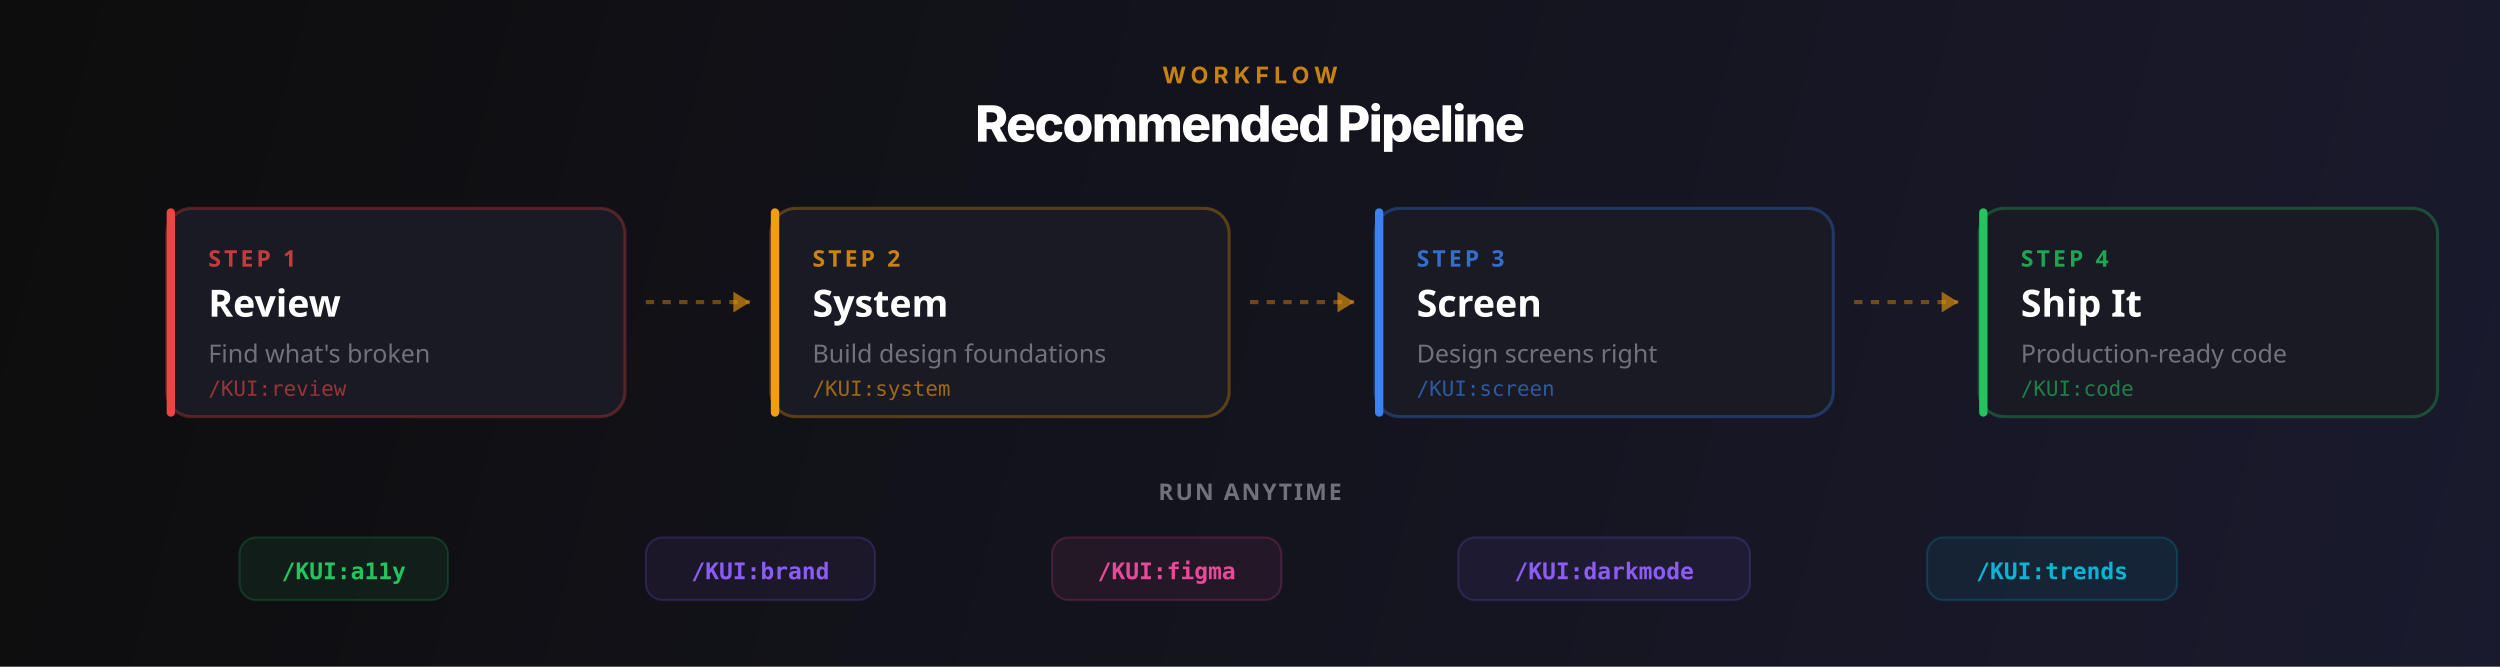
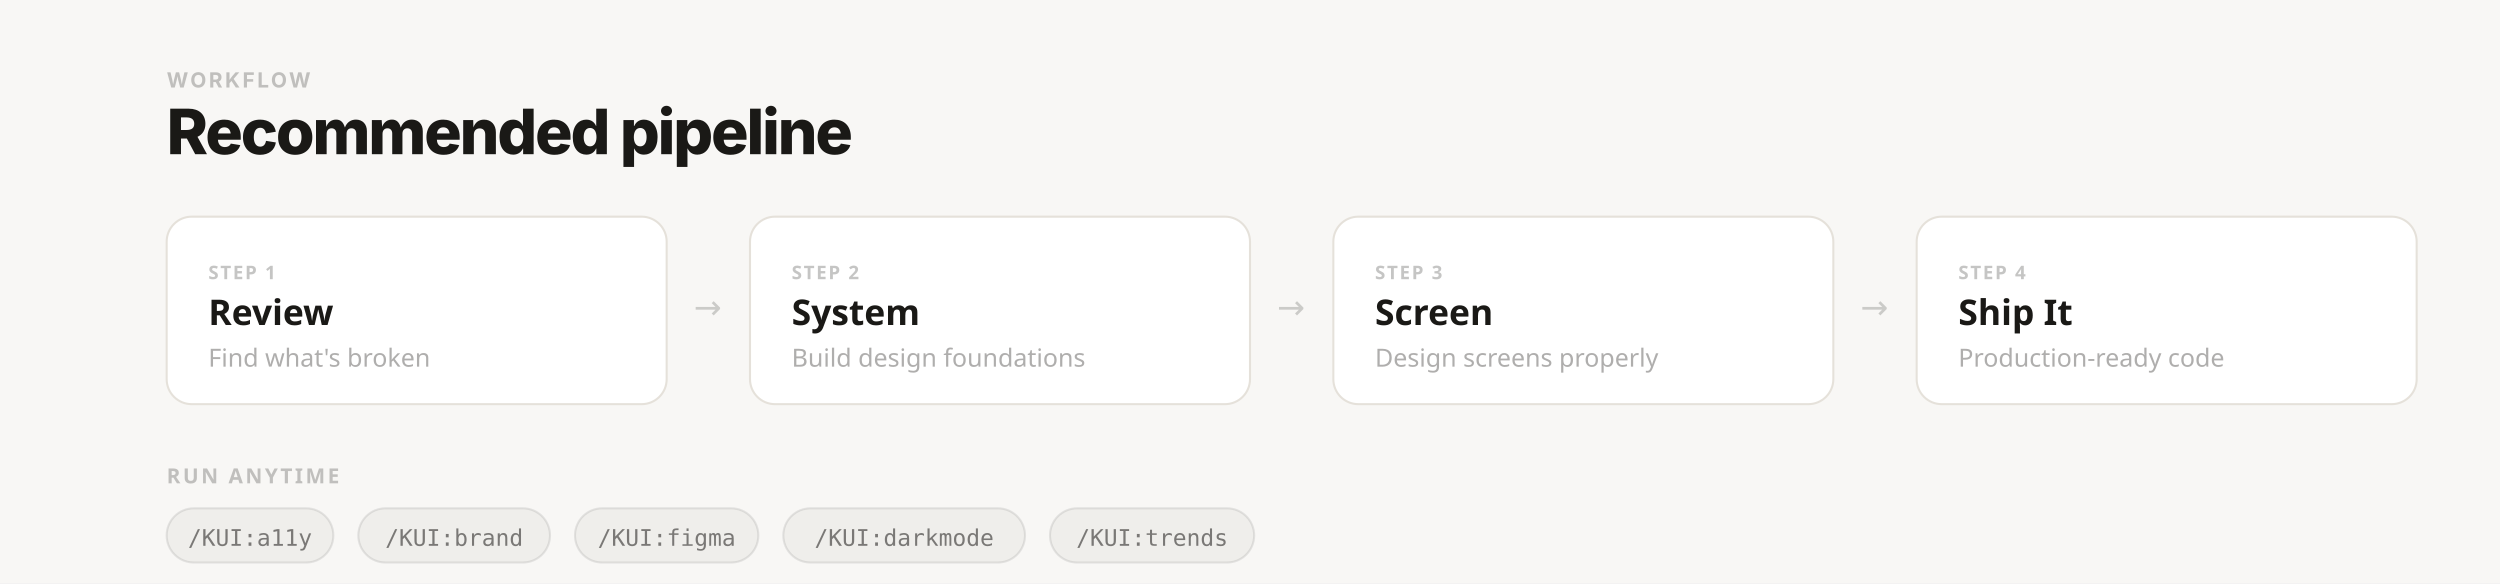
- <svg xmlns="http://www.w3.org/2000/svg" viewBox="0 0 1200 320" fill="none">
-   <defs>
-     <linearGradient id="bg" x1="0" y1="0" x2="1200" y2="320" gradientUnits="userSpaceOnUse">
-       <stop offset="0%" stop-color="#0D0D0D" />
-       <stop offset="100%" stop-color="#1A1A2E" />
-     </linearGradient>
-     <linearGradient id="arrow" x1="0" y1="0" x2="1" y2="0">
-       <stop offset="0%" stop-color="#F59E0B" stop-opacity="0.6" />
-       <stop offset="100%" stop-color="#F59E0B" stop-opacity="0.1" />
-     </linearGradient>
-   </defs>
-   <rect width="1200" height="320" fill="url(#bg)" />
-   <text x="600" y="40" text-anchor="middle" font-family="system-ui, -apple-system, sans-serif" font-size="11" font-weight="700" letter-spacing="2.5" fill="#F59E0B" opacity="0.8">WORKFLOW</text>
-   <text x="600" y="68" text-anchor="middle" font-family="system-ui, -apple-system, sans-serif" font-size="24" font-weight="800" letter-spacing="-0.8" fill="#FFFFFF">Recommended Pipeline</text>
-   <g transform="translate(80, 100)">
-     <rect width="220" height="100" rx="12" fill="#1A1A24" stroke="#EF4444" stroke-opacity="0.3" stroke-width="1.5" />
-     <rect x="0" y="0" width="4" height="100" rx="2" fill="#EF4444" />
-     <text x="20" y="28" font-family="system-ui, sans-serif" font-size="11" font-weight="700" letter-spacing="1.5" fill="#EF4444" opacity="0.8">STEP 1</text>
-     <text x="20" y="52" font-family="system-ui, sans-serif" font-size="18" font-weight="700" fill="#FFFFFF">Review</text>
-     <text x="20" y="74" font-family="system-ui, sans-serif" font-size="12" fill="#71717A">Find what's broken</text>
-     <text x="20" y="90" font-family="ui-monospace, monospace" font-size="10" fill="#EF4444" opacity="0.6">/KUI:review</text>
+ <svg xmlns="http://www.w3.org/2000/svg" viewBox="0 0 1200 280" fill="none">
+   <rect width="1200" height="280" fill="#F8F7F5" />
+   <text x="80" y="42" font-family="'DM Sans', system-ui, -apple-system, sans-serif" font-size="10" font-weight="700" letter-spacing="1.2" fill="rgba(26,25,22,0.25)">WORKFLOW</text>
+   <text x="80" y="74" font-family="'DM Sans', system-ui, -apple-system, sans-serif" font-size="30" font-weight="800" letter-spacing="-1" fill="#1A1916">Recommended pipeline</text>
+   <g transform="translate(80, 104)">
+     <rect width="240" height="90" rx="12" fill="#FFFFFF" stroke="#E5E1DA" stroke-width="1" />
+     <text x="20" y="30" font-family="'DM Sans', system-ui, sans-serif" font-size="9" font-weight="700" letter-spacing="0.8" fill="rgba(26,25,22,0.25)">STEP 1</text>
+     <text x="20" y="52" font-family="'DM Sans', system-ui, sans-serif" font-size="17" font-weight="700" fill="#1A1916">Review</text>
+     <text x="20" y="72" font-family="'DM Sans', system-ui, sans-serif" font-size="12" font-weight="400" fill="rgba(26,25,22,0.35)">Find what's broken</text>
  </g>
-   <g transform="translate(310, 145)">
-     <line x1="0" y1="0" x2="50" y2="0" stroke="#F59E0B" stroke-width="2" stroke-opacity="0.4" stroke-dasharray="4 4" />
-     <polygon points="50,0 42,-5 42,5" fill="#F59E0B" opacity="0.6" />
+   <text x="333" y="153" font-family="'DM Sans', sans-serif" font-size="16" fill="rgba(26,25,22,0.20)">→</text>
+   <g transform="translate(360, 104)">
+     <rect width="240" height="90" rx="12" fill="#FFFFFF" stroke="#E5E1DA" stroke-width="1" />
+     <text x="20" y="30" font-family="'DM Sans', system-ui, sans-serif" font-size="9" font-weight="700" letter-spacing="0.8" fill="rgba(26,25,22,0.25)">STEP 2</text>
+     <text x="20" y="52" font-family="'DM Sans', system-ui, sans-serif" font-size="17" font-weight="700" fill="#1A1916">System</text>
+     <text x="20" y="72" font-family="'DM Sans', system-ui, sans-serif" font-size="12" font-weight="400" fill="rgba(26,25,22,0.35)">Build design foundations</text>
  </g>
-   <g transform="translate(370, 100)">
-     <rect width="220" height="100" rx="12" fill="#1A1A24" stroke="#F59E0B" stroke-opacity="0.3" stroke-width="1.5" />
-     <rect x="0" y="0" width="4" height="100" rx="2" fill="#F59E0B" />
-     <text x="20" y="28" font-family="system-ui, sans-serif" font-size="11" font-weight="700" letter-spacing="1.5" fill="#F59E0B" opacity="0.8">STEP 2</text>
-     <text x="20" y="52" font-family="system-ui, sans-serif" font-size="18" font-weight="700" fill="#FFFFFF">System</text>
-     <text x="20" y="74" font-family="system-ui, sans-serif" font-size="12" fill="#71717A">Build design foundations</text>
-     <text x="20" y="90" font-family="ui-monospace, monospace" font-size="10" fill="#F59E0B" opacity="0.6">/KUI:system</text>
+   <text x="613" y="153" font-family="'DM Sans', sans-serif" font-size="16" fill="rgba(26,25,22,0.20)">→</text>
+   <g transform="translate(640, 104)">
+     <rect width="240" height="90" rx="12" fill="#FFFFFF" stroke="#E5E1DA" stroke-width="1" />
+     <text x="20" y="30" font-family="'DM Sans', system-ui, sans-serif" font-size="9" font-weight="700" letter-spacing="0.8" fill="rgba(26,25,22,0.25)">STEP 3</text>
+     <text x="20" y="52" font-family="'DM Sans', system-ui, sans-serif" font-size="17" font-weight="700" fill="#1A1916">Screen</text>
+     <text x="20" y="72" font-family="'DM Sans', system-ui, sans-serif" font-size="12" font-weight="400" fill="rgba(26,25,22,0.35)">Design screens properly</text>
  </g>
-   <g transform="translate(600, 145)">
-     <line x1="0" y1="0" x2="50" y2="0" stroke="#F59E0B" stroke-width="2" stroke-opacity="0.4" stroke-dasharray="4 4" />
-     <polygon points="50,0 42,-5 42,5" fill="#F59E0B" opacity="0.6" />
+   <text x="893" y="153" font-family="'DM Sans', sans-serif" font-size="16" fill="rgba(26,25,22,0.20)">→</text>
+   <g transform="translate(920, 104)">
+     <rect width="240" height="90" rx="12" fill="#FFFFFF" stroke="#E5E1DA" stroke-width="1" />
+     <text x="20" y="30" font-family="'DM Sans', system-ui, sans-serif" font-size="9" font-weight="700" letter-spacing="0.8" fill="rgba(26,25,22,0.25)">STEP 4</text>
+     <text x="20" y="52" font-family="'DM Sans', system-ui, sans-serif" font-size="17" font-weight="700" fill="#1A1916">Ship It</text>
+     <text x="20" y="72" font-family="'DM Sans', system-ui, sans-serif" font-size="12" font-weight="400" fill="rgba(26,25,22,0.35)">Production-ready code</text>
  </g>
-   <g transform="translate(660, 100)">
-     <rect width="220" height="100" rx="12" fill="#1A1A24" stroke="#3B82F6" stroke-opacity="0.3" stroke-width="1.5" />
-     <rect x="0" y="0" width="4" height="100" rx="2" fill="#3B82F6" />
-     <text x="20" y="28" font-family="system-ui, sans-serif" font-size="11" font-weight="700" letter-spacing="1.5" fill="#3B82F6" opacity="0.8">STEP 3</text>
-     <text x="20" y="52" font-family="system-ui, sans-serif" font-size="18" font-weight="700" fill="#FFFFFF">Screen</text>
-     <text x="20" y="74" font-family="system-ui, sans-serif" font-size="12" fill="#71717A">Design screens right</text>
-     <text x="20" y="90" font-family="ui-monospace, monospace" font-size="10" fill="#3B82F6" opacity="0.6">/KUI:screen</text>
+   <text x="80" y="232" font-family="'DM Sans', system-ui, sans-serif" font-size="10" font-weight="700" letter-spacing="1.2" fill="rgba(26,25,22,0.25)">RUN ANYTIME</text>
+   <g transform="translate(80, 244)">
+     <rect width="80" height="26" rx="13" fill="rgba(26,25,22,0.04)" stroke="rgba(26,25,22,0.10)" stroke-width="1" />
+     <text x="40" y="18" text-anchor="middle" font-family="'DM Mono', ui-monospace, monospace" font-size="11" font-weight="500" fill="rgba(26,25,22,0.55)">/KUI:a11y</text>
  </g>
-   <g transform="translate(890, 145)">
-     <line x1="0" y1="0" x2="50" y2="0" stroke="#F59E0B" stroke-width="2" stroke-opacity="0.4" stroke-dasharray="4 4" />
-     <polygon points="50,0 42,-5 42,5" fill="#F59E0B" opacity="0.6" />
+   <g transform="translate(172, 244)">
+     <rect width="92" height="26" rx="13" fill="rgba(26,25,22,0.04)" stroke="rgba(26,25,22,0.10)" stroke-width="1" />
+     <text x="46" y="18" text-anchor="middle" font-family="'DM Mono', ui-monospace, monospace" font-size="11" font-weight="500" fill="rgba(26,25,22,0.55)">/KUI:brand</text>
  </g>
-   <g transform="translate(950, 100)">
-     <rect width="220" height="100" rx="12" fill="#1A1A24" stroke="#22C55E" stroke-opacity="0.3" stroke-width="1.5" />
-     <rect x="0" y="0" width="4" height="100" rx="2" fill="#22C55E" />
-     <text x="20" y="28" font-family="system-ui, sans-serif" font-size="11" font-weight="700" letter-spacing="1.5" fill="#22C55E" opacity="0.8">STEP 4</text>
-     <text x="20" y="52" font-family="system-ui, sans-serif" font-size="18" font-weight="700" fill="#FFFFFF">Ship It</text>
-     <text x="20" y="74" font-family="system-ui, sans-serif" font-size="12" fill="#71717A">Production-ready code</text>
-     <text x="20" y="90" font-family="ui-monospace, monospace" font-size="10" fill="#22C55E" opacity="0.6">/KUI:code</text>
+   <g transform="translate(276, 244)">
+     <rect width="88" height="26" rx="13" fill="rgba(26,25,22,0.04)" stroke="rgba(26,25,22,0.10)" stroke-width="1" />
+     <text x="44" y="18" text-anchor="middle" font-family="'DM Mono', ui-monospace, monospace" font-size="11" font-weight="500" fill="rgba(26,25,22,0.55)">/KUI:figma</text>
  </g>
-   <text x="600" y="240" text-anchor="middle" font-family="system-ui, sans-serif" font-size="11" font-weight="600" letter-spacing="1" fill="#71717A">RUN ANYTIME</text>
-   <g transform="translate(115, 258)">
-     <rect width="100" height="30" rx="8" fill="#22C55E" fill-opacity="0.08" stroke="#22C55E" stroke-opacity="0.2" stroke-width="1" />
-     <text x="50" y="20" text-anchor="middle" font-family="ui-monospace, monospace" font-size="11" font-weight="600" fill="#22C55E">/KUI:a11y</text>
+   <g transform="translate(376, 244)">
+     <rect width="116" height="26" rx="13" fill="rgba(26,25,22,0.04)" stroke="rgba(26,25,22,0.10)" stroke-width="1" />
+     <text x="58" y="18" text-anchor="middle" font-family="'DM Mono', ui-monospace, monospace" font-size="11" font-weight="500" fill="rgba(26,25,22,0.55)">/KUI:darkmode</text>
  </g>
-   <g transform="translate(310, 258)">
-     <rect width="110" height="30" rx="8" fill="#8B5CF6" fill-opacity="0.08" stroke="#8B5CF6" stroke-opacity="0.2" stroke-width="1" />
-     <text x="55" y="20" text-anchor="middle" font-family="ui-monospace, monospace" font-size="11" font-weight="600" fill="#8B5CF6">/KUI:brand</text>
-   </g>
-   <g transform="translate(505, 258)">
-     <rect width="110" height="30" rx="8" fill="#EC4899" fill-opacity="0.08" stroke="#EC4899" stroke-opacity="0.2" stroke-width="1" />
-     <text x="55" y="20" text-anchor="middle" font-family="ui-monospace, monospace" font-size="11" font-weight="600" fill="#EC4899">/KUI:figma</text>
-   </g>
-   <g transform="translate(700, 258)">
-     <rect width="140" height="30" rx="8" fill="#8B5CF6" fill-opacity="0.08" stroke="#8B5CF6" stroke-opacity="0.2" stroke-width="1" />
-     <text x="70" y="20" text-anchor="middle" font-family="ui-monospace, monospace" font-size="11" font-weight="600" fill="#8B5CF6">/KUI:darkmode</text>
-   </g>
-   <g transform="translate(925, 258)">
-     <rect width="120" height="30" rx="8" fill="#06B6D4" fill-opacity="0.08" stroke="#06B6D4" stroke-opacity="0.2" stroke-width="1" />
-     <text x="60" y="20" text-anchor="middle" font-family="ui-monospace, monospace" font-size="11" font-weight="600" fill="#06B6D4">/KUI:trends</text>
+   <g transform="translate(504, 244)">
+     <rect width="98" height="26" rx="13" fill="rgba(26,25,22,0.04)" stroke="rgba(26,25,22,0.10)" stroke-width="1" />
+     <text x="49" y="18" text-anchor="middle" font-family="'DM Mono', ui-monospace, monospace" font-size="11" font-weight="500" fill="rgba(26,25,22,0.55)">/KUI:trends</text>
  </g>
</svg>
